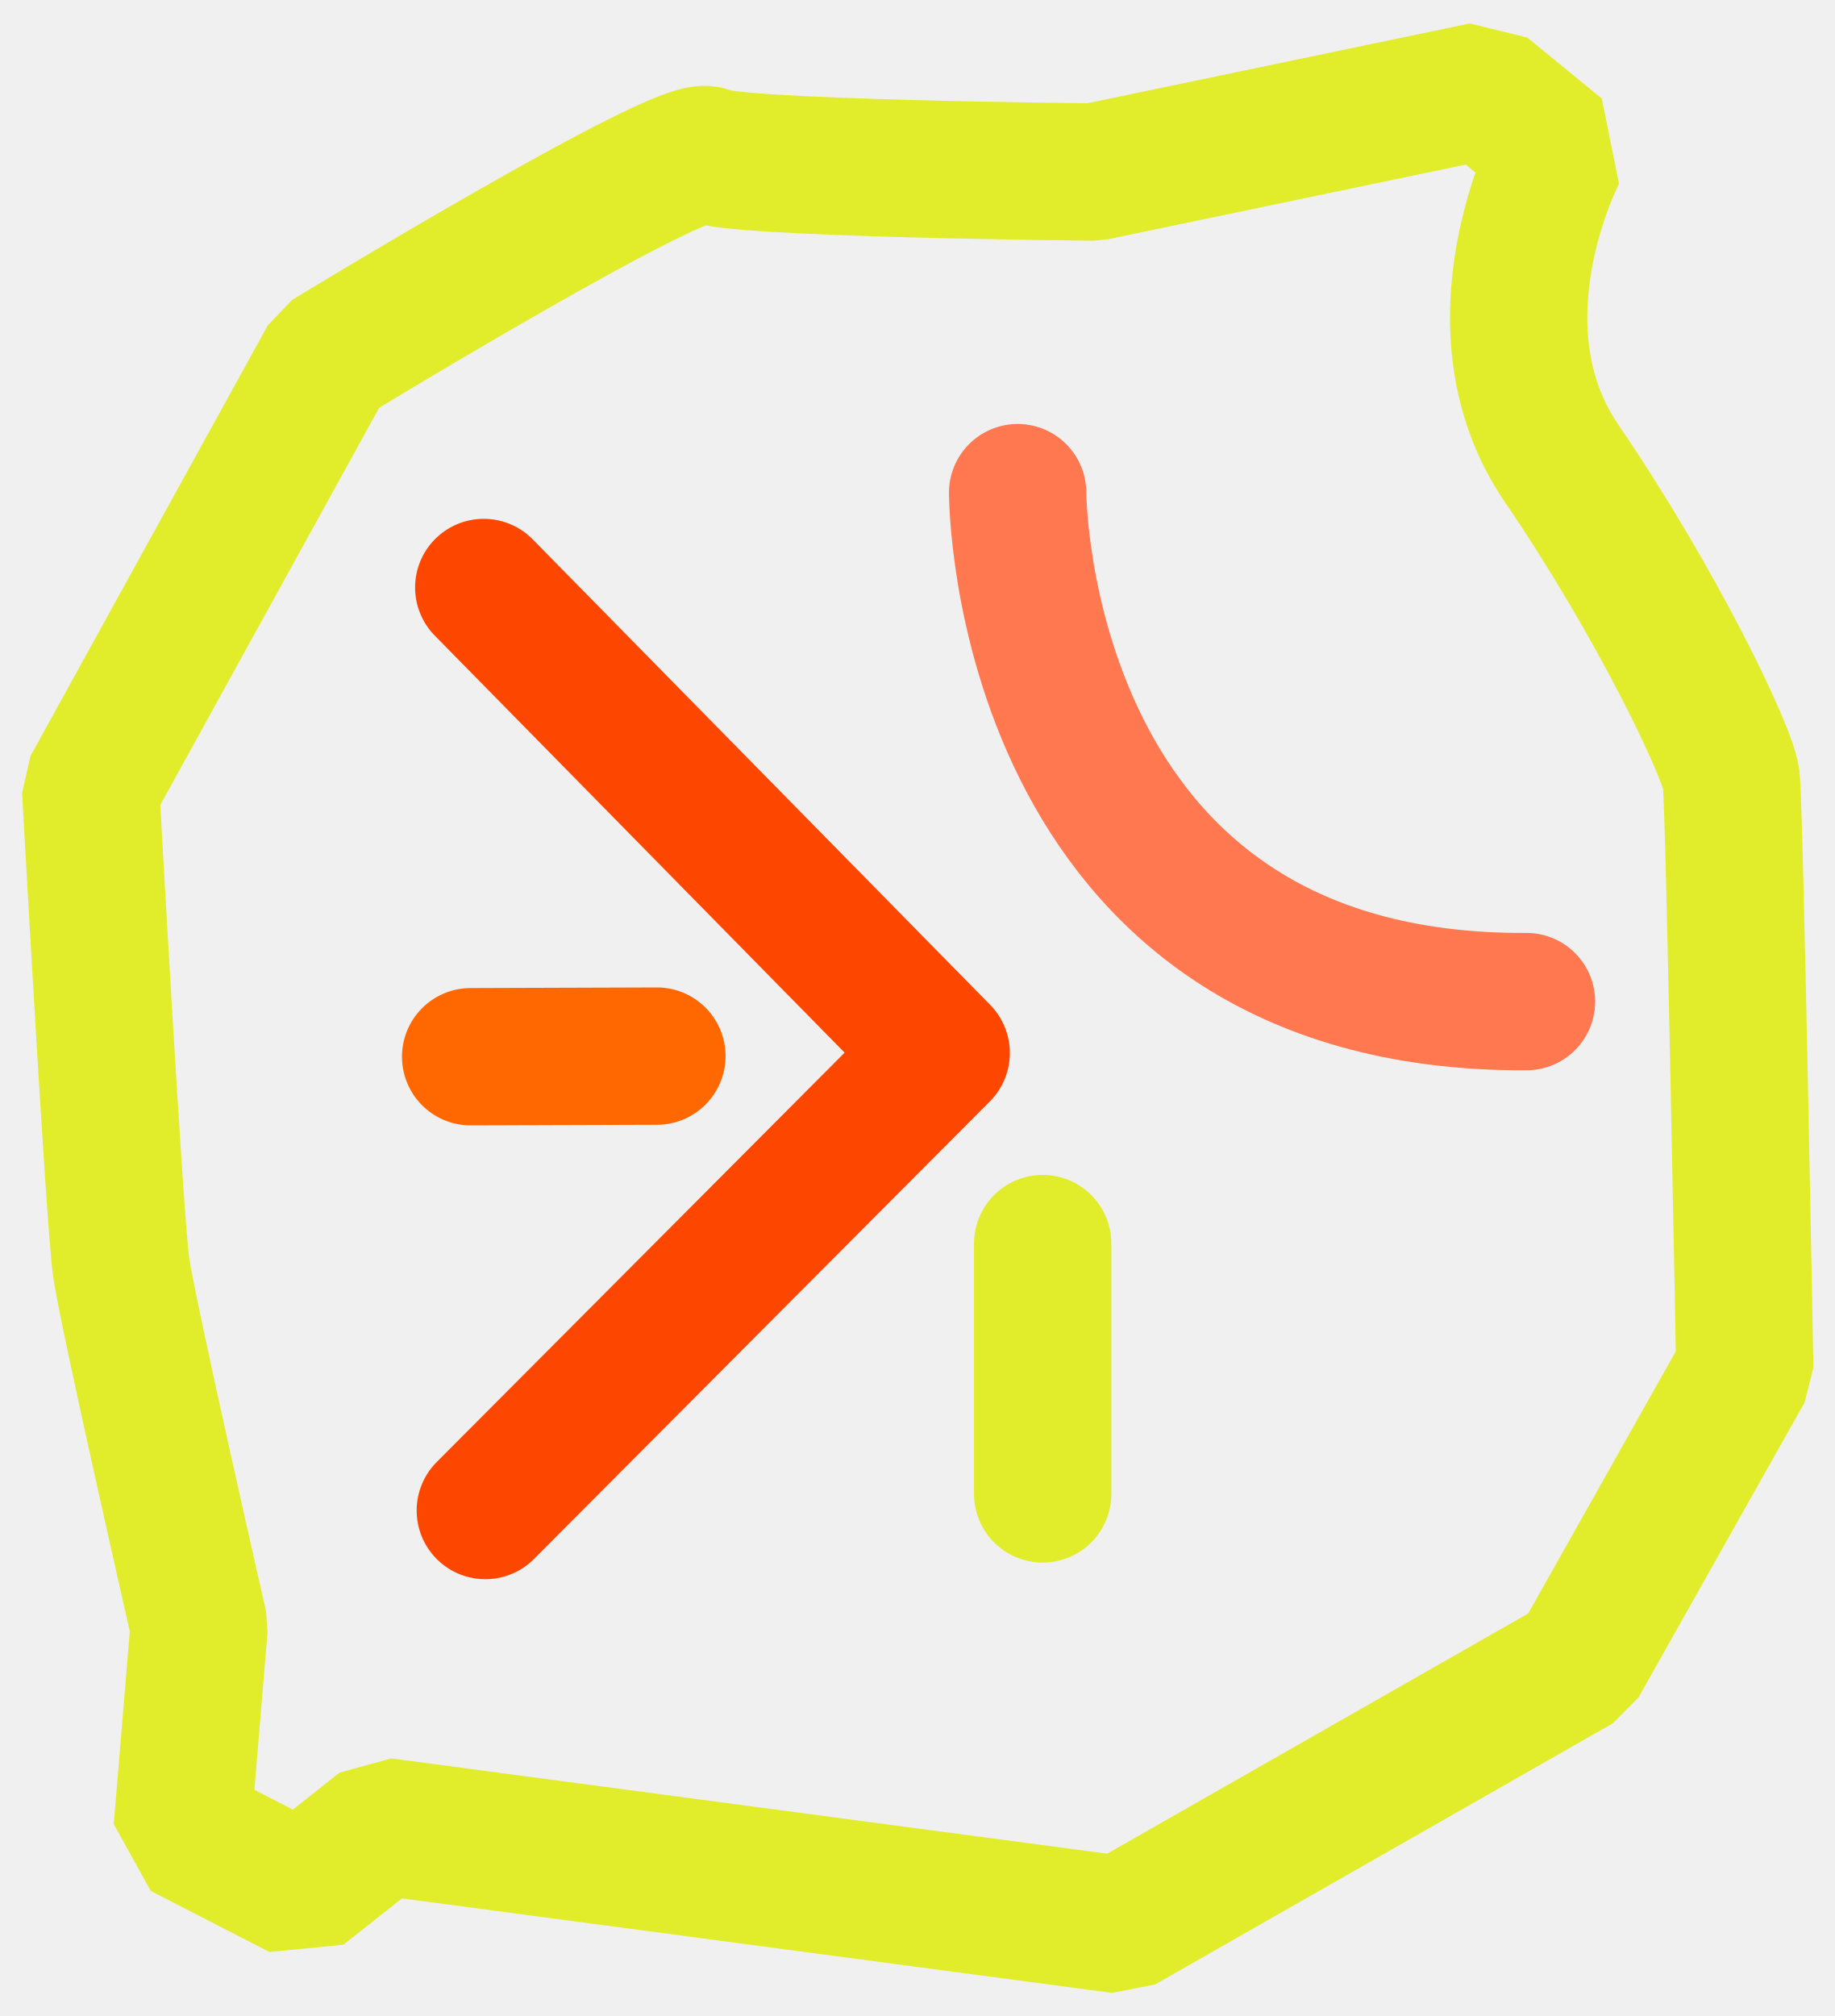
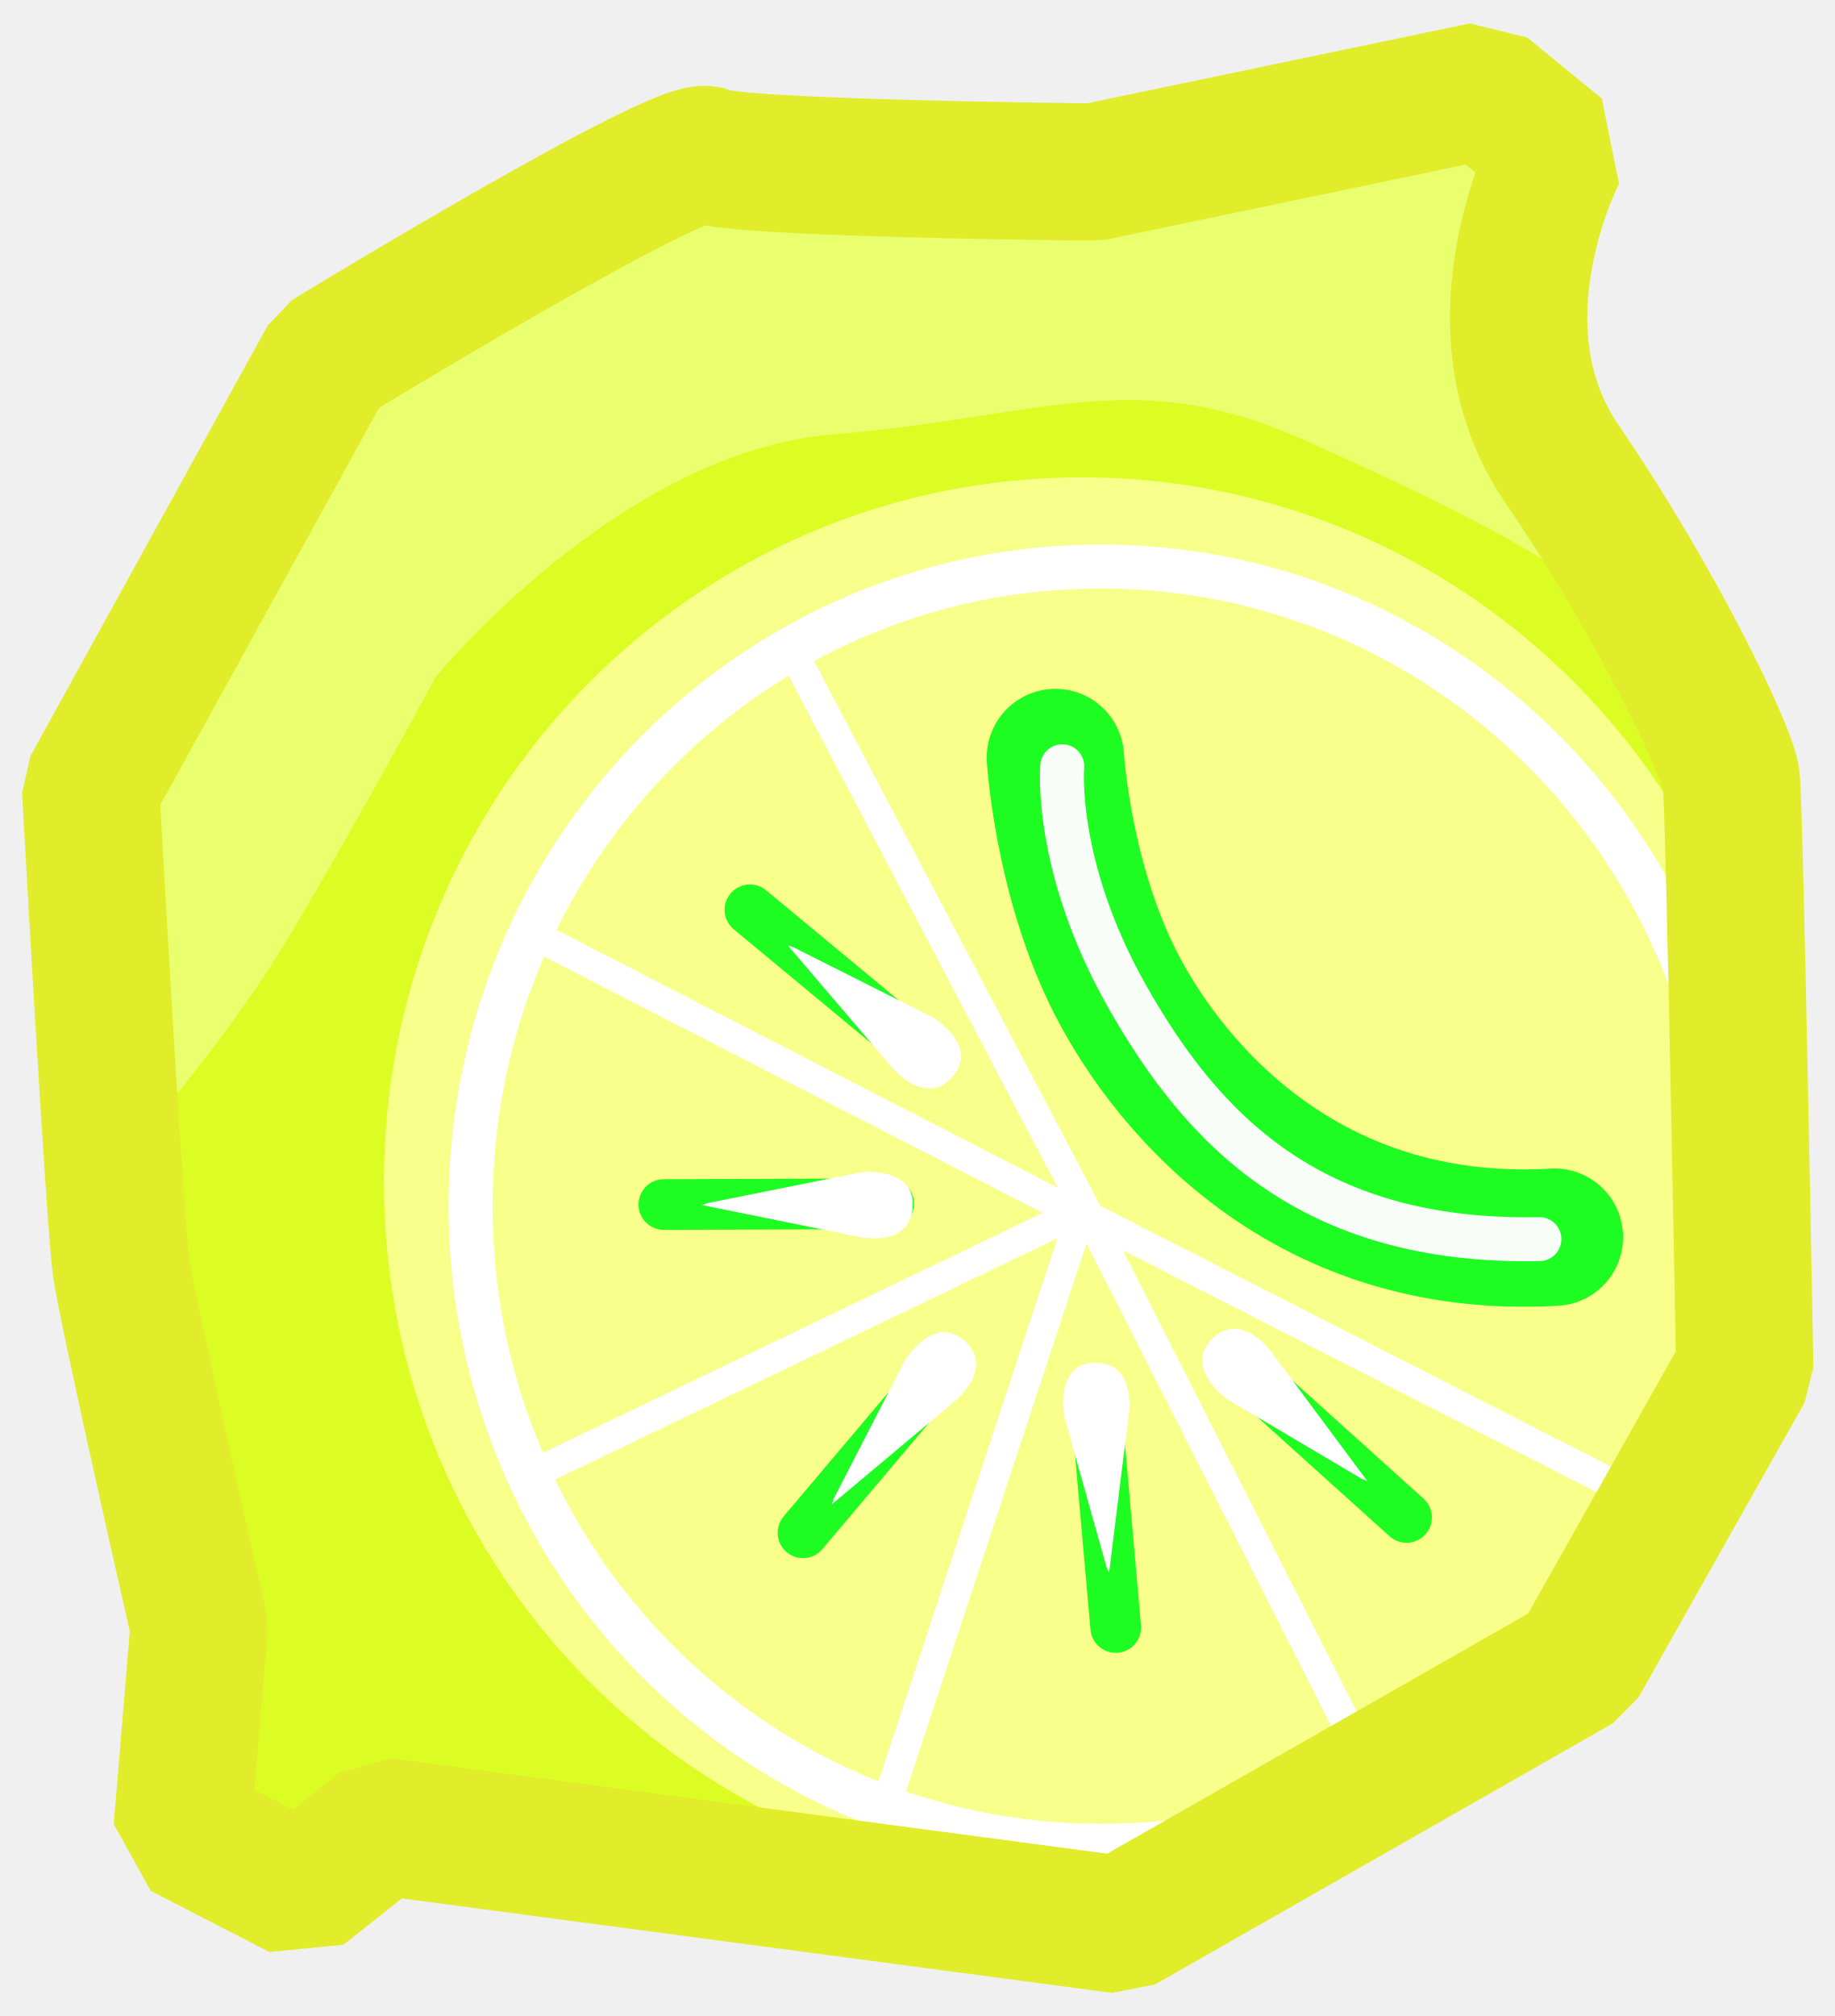
- <svg xmlns="http://www.w3.org/2000/svg" viewBox="196 162 688 756" fill="none">
-   <path d="m308.82 871.09l-44.49-22.89 6.35-76.28c0 0-26.7-116.96-29.24-134.76-2.54-17.8-11.44-179.26-11.44-179.26l89-161.46c0 0 133.49-81.37 142.39-76.28 8.89 5.08 144.93 6.35 144.93 6.35l146.21-30.51 27.96 22.88c0 0-34.32 64.84 1.28 116.97 35.59 52.12 62.29 108.06 63.56 118.24 1.27 10.17 5.09 221.21 5.09 221.21l-62.3 110.61-171.63 97.89-277.15-36.87z" stroke="#E1EC2A" stroke-width="51.5" stroke-linejoin="bevel" />
-   <path d="m378.03 728.45l170.99-171.58-171.58-174.56" stroke="#FD4700" stroke-width="51.5" stroke-linecap="round" stroke-linejoin="round" />
-   <path d="m442.39 558.04l-69.87 0.23" stroke="#FF6701" stroke-width="51.5" stroke-linecap="round" />
-   <path d="m587.08 722.21v-93.87" stroke="#E1EC2A" stroke-width="51.5" stroke-linecap="round" stroke-linejoin="round" />
-   <path d="m577.69 346.74c0 0 0 191.94 190.86 190.86" stroke="#FF784F" stroke-width="51.5" stroke-linecap="round" stroke-linejoin="round" />
+ <svg xmlns="http://www.w3.org/2000/svg" viewBox="196 143 688 756" fill="none">
+   <defs>
+     <clipPath clipPathUnits="userSpaceOnUse" id="cp">
+       <path d="m308.82 852.09l-44.49-22.89 6.35-76.28c0 0-26.69-116.96-29.24-134.76-2.54-17.8-11.44-179.26-11.44-179.26l89-161.46c0 0 133.49-81.37 142.39-76.28 8.9 5.08 144.93 6.35 144.93 6.35l146.2-30.51 27.97 22.88c0 0-34.32 64.84 1.28 116.97 35.59 52.12 62.29 108.06 63.57 118.23 1.27 10.18 5.08 221.22 5.08 221.22l-62.3 110.61-171.63 97.89-277.15-36.87z" />
+     </clipPath>
+   </defs>
+   <style>
+     .s0{fill:#e9ff6d}
+     .s1{fill:#dcfd23}
+     .s2{fill:#f8ff8a}
+     .s3{fill:none;stroke:#ffffff;stroke-linecap:round;stroke-linejoin:round;stroke-width:16.5}
+     .s4{fill:none;stroke:#ffffff;stroke-linejoin:bevel;stroke-width:11}
+     .s5{fill:none;stroke:#e1ec2a;stroke-linejoin:bevel;stroke-width:51.5}
+     .s6{fill:none;stroke:#1dfd22;stroke-linecap:round;stroke-linejoin:round;stroke-width:19}
+     .s7{fill:none;stroke:#1dfd22;stroke-linecap:round;stroke-linejoin:round;stroke-width:51.5}
+     .s8{fill:none;stroke:#f8fdf8;stroke-linecap:round;stroke-linejoin:round;stroke-width:16.5}
+     .s9{fill:#ffffff;stroke:#f8fdf8;stroke-linecap:round;stroke-linejoin:round;stroke-width:0}
+     .s10{fill:none;stroke:#ffffff;stroke-linecap:round;stroke-linejoin:round;stroke-width:11}
+     @media (prefers-color-scheme:dark){ .s6,.s7{stroke:#00ff96} }
+   </style>
+   <g clip-path="url(#cp)">
+     <path class="s0" fill-rule="evenodd" d="m525.48 937.51c-224.57 0-406.09-193.4-406.09-432.66 0-239.26 181.52-432.67 406.09-432.67 224.56 0 406.09 193.41 406.09 432.67 0 239.26-181.53 432.66-406.09 432.66z" />
+   </g>
+   <path class="s1" fill-rule="evenodd" d="m496.97 842.86l-137.56-6.66-59.9 13.31-17.75-17.74-15.53-59.91-11.09-119.8-6.66-82.09c0 0 28.84-33.28 48.81-64.34 19.97-31.06 62.12-108.71 62.12-108.71 0 0 68.78-84.31 148.65-90.96 79.87-6.66 113.15-26.62 177.49 2.22 64.34 28.84 102.05 48.81 119.8 68.77 17.75 19.97 42.15 88.75 42.15 88.75l-2.21 106.49-6.66 104.27-64.34 90.97c-15.53 13.31-119.8 66.55-119.8 66.55l-88.75 19.97z" />
+   <path class="s2" fill-rule="evenodd" d="m601.75 850.49c-144.75 0-261.75-118.12-261.75-264.25 0-146.12 117-264.24 261.75-264.24 144.75 0 261.75 118.12 261.75 264.24 0 146.13-117 264.25-261.75 264.25z" />
+   <path class="s3" fill-rule="evenodd" d="m608.82 835.18c-130.68 0-236.31-107.22-236.31-239.87 0-132.65 105.63-239.87 236.31-239.87 130.68 0 236.31 107.22 236.31 239.87 0 132.65-105.63 239.87-236.31 239.87z" />
+   <path class="s4" fill-rule="evenodd" d="m708.86 804.86l-104.82-206.73-109.15-207.64" />
+   <path class="s4" fill-rule="evenodd" d="m822.27 710.4l-219.95-112.28" />
+   <path class="s5" fill-rule="evenodd" d="m308.82 852.09l-44.49-22.89 6.35-76.28c0 0-26.69-116.96-29.24-134.76-2.54-17.8-11.44-179.26-11.44-179.26l89-161.46c0 0 133.49-81.37 142.39-76.28 8.9 5.08 144.93 6.35 144.93 6.35l146.2-30.51 27.97 22.88c0 0-34.32 64.84 1.28 116.97 35.59 52.12 62.29 108.06 63.57 118.23 1.27 10.18 5.08 221.22 5.08 221.22l-62.3 110.61-171.63 97.89-277.15-36.87z" />
+   <g>
+     <path class="s6" fill-rule="evenodd" d="m529.31 594.41l-84.31 0.29" />
+     <path class="s6" fill-rule="evenodd" d="m614.48 753.31l-6.89-77.95" />
+     <path class="s6" fill-rule="evenodd" d="m497.18 717.79l53.76-63.64" />
+     <path class="s6" fill-rule="evenodd" d="m477.28 484.18l64.13 53.17" />
+     <path class="s6" fill-rule="evenodd" d="m661.66 656.27l61.89 55.77" />
+     <path class="s7" fill-rule="evenodd" d="m591.85 427.08c0 0 2.61 43.1 20.93 81.16 18.31 38.06 69.56 104.35 166.24 98.7" />
+     <path class="s8" fill-rule="evenodd" d="m594.42 430.35c0 0-3.33 37.46 24.34 86.32 27.68 48.85 67.99 92.76 154.62 91" />
+     <path class="s9" fill-rule="evenodd" d="m611.06 730.75l-15.96-56.73c0 0-3.6-19.9 11.69-20 15.28-0.1 12.65 18.83 12.65 18.83l-7.45 59.99" />
+     <path class="s9" fill-rule="evenodd" d="m706.74 697.56l-50.72-30c0 0-16.34-11.92-5.36-22.54 10.99-10.63 22.15 4.88 22.15 4.88l36.05 48.53" />
+     <path class="s9" fill-rule="evenodd" d="m508.72 704.98l26.97-52.39c0 0 10.93-17.02 22.19-6.68 11.25 10.34-3.58 22.4-3.58 22.4l-46.32 38.84" />
+     <path class="s9" fill-rule="evenodd" d="m461.49 594.14l57.77-11.59c0 0 20.13-2.07 19.06 13.18-1.07 15.25-19.74 11.17-19.74 11.17l-59.25-12" />
+     <path class="s9" fill-rule="evenodd" d="m493.65 498.26l52.65 26.48c0 0 17.11 10.78 6.88 22.13-10.24 11.35-22.44-3.37-22.44-3.37l-39.26-45.97" />
+   </g>
+   <path class="s4" fill-rule="evenodd" d="m398.34 694.55l203.53-97.72-73.45 222.82" />
+   <path class="s10" fill-rule="evenodd" d="m602 599.34l-200.52-103.1" />
</svg>
